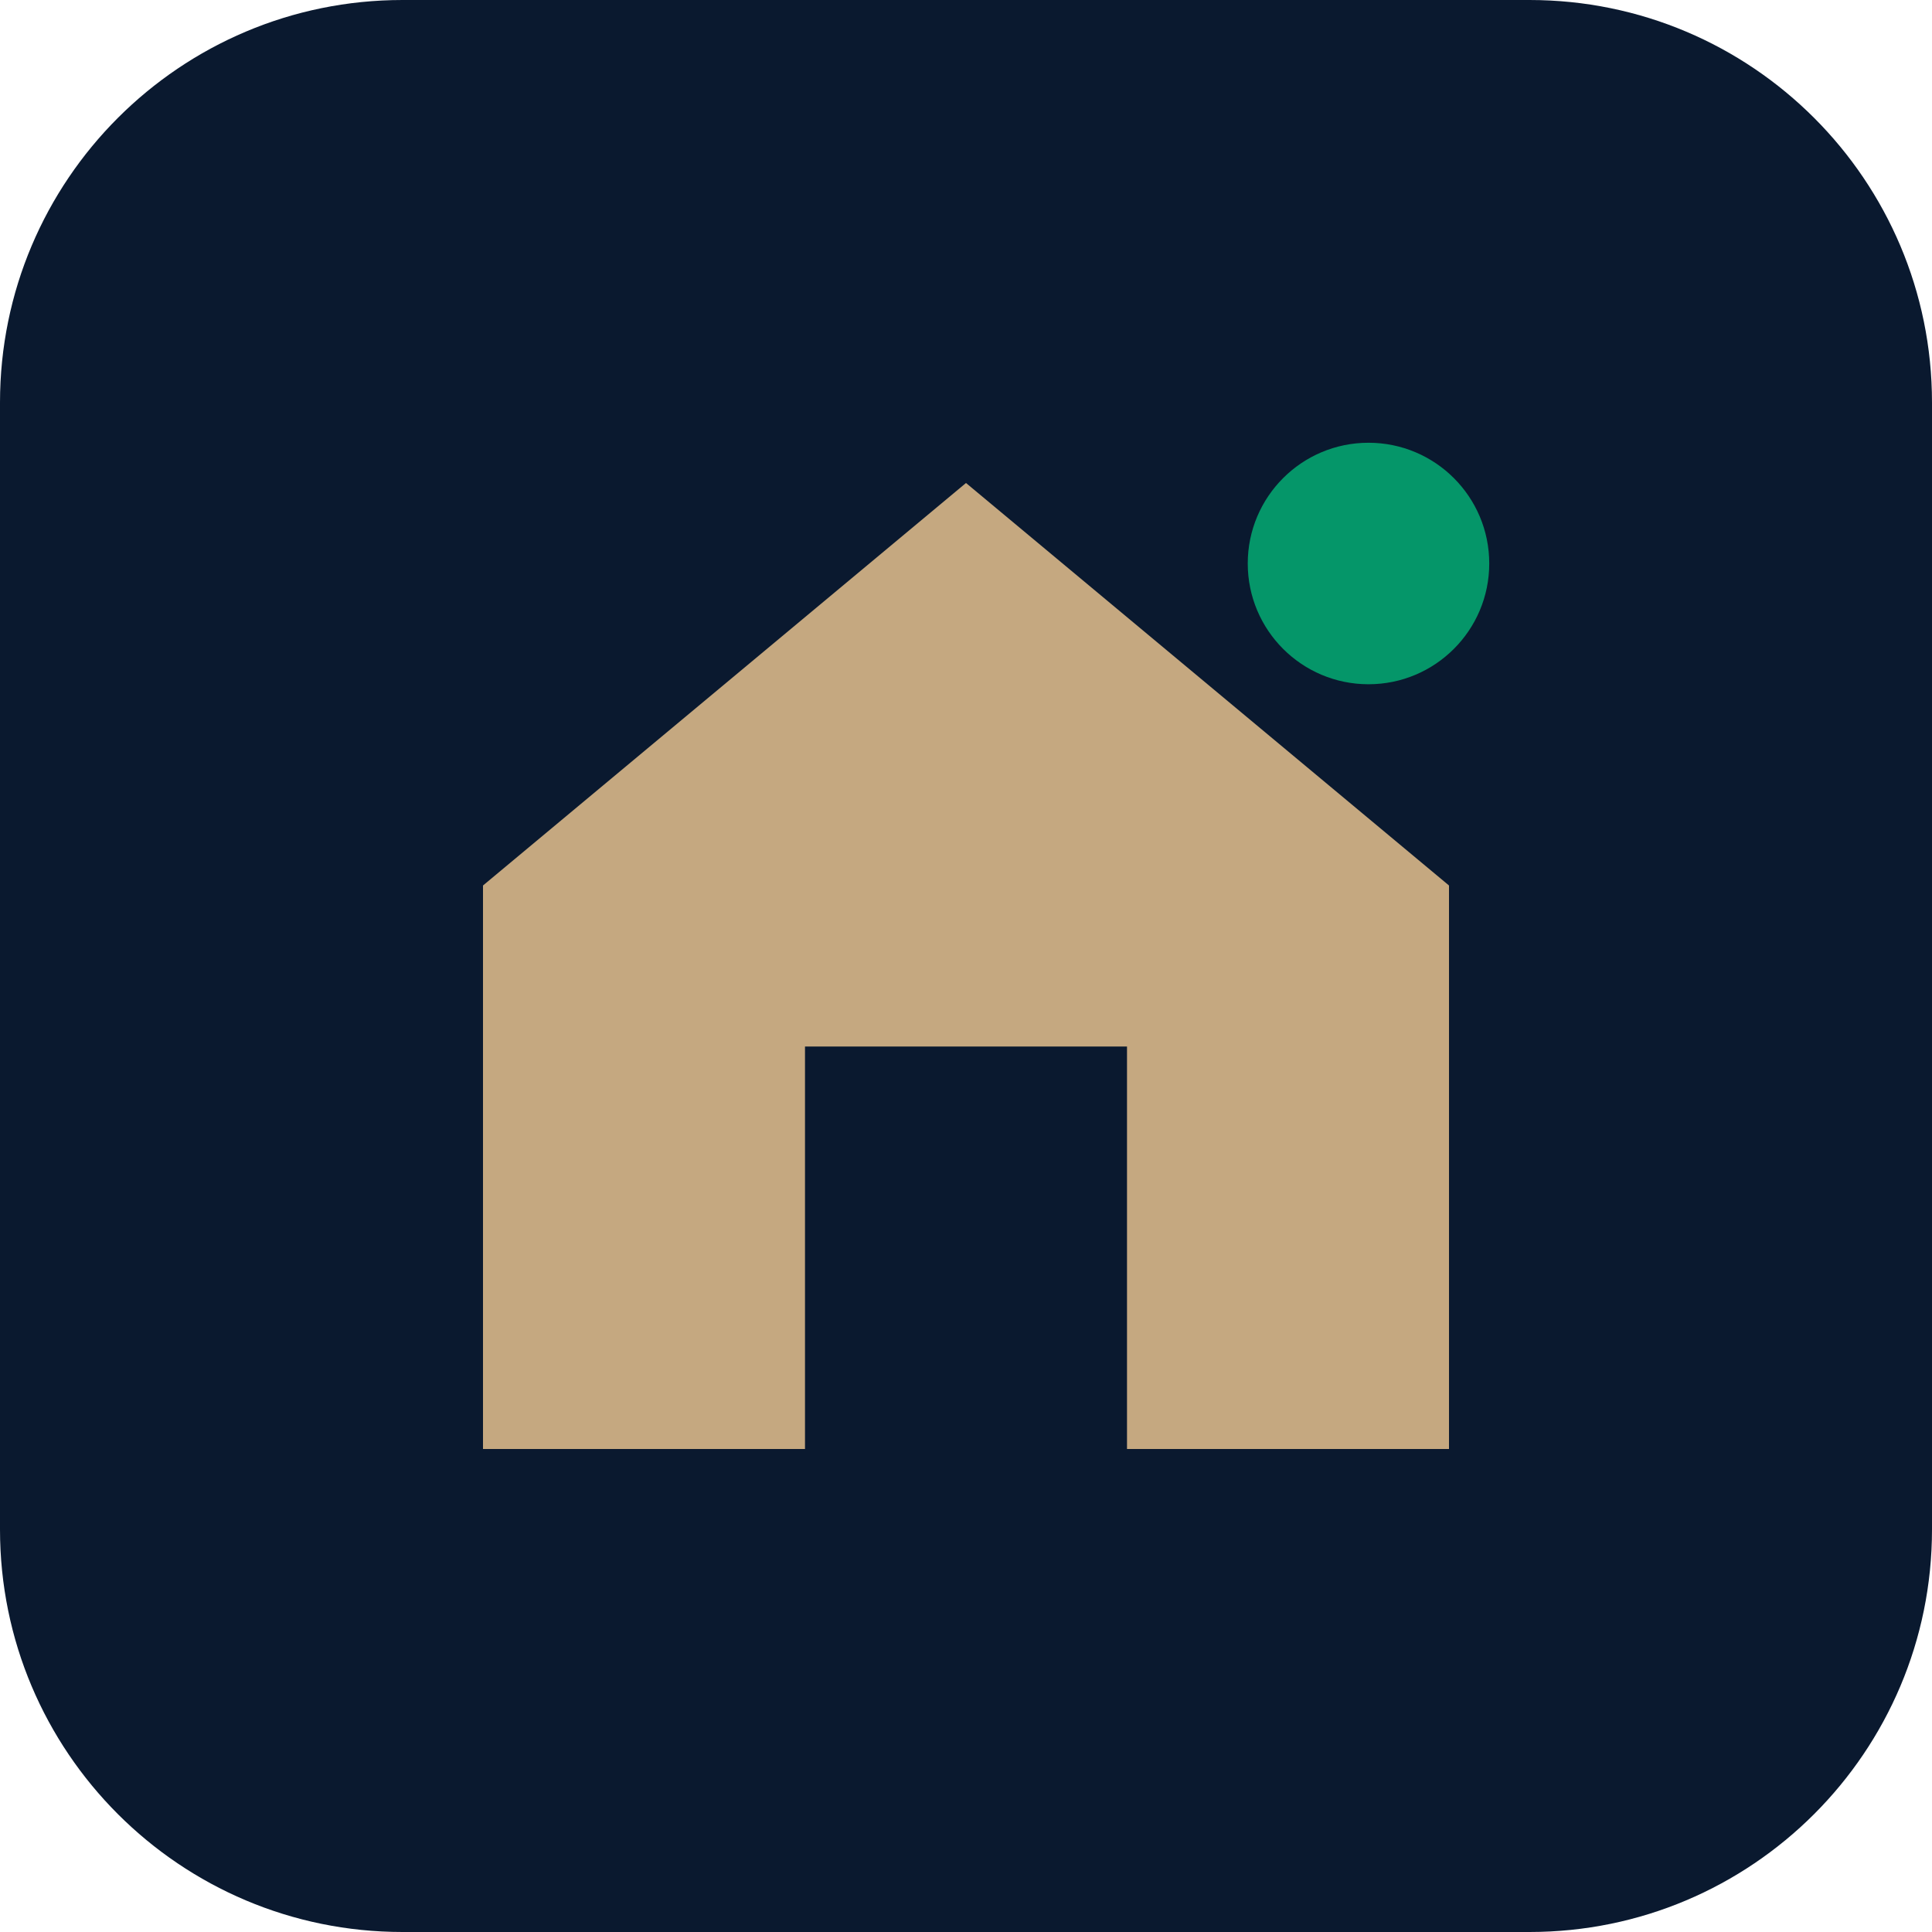
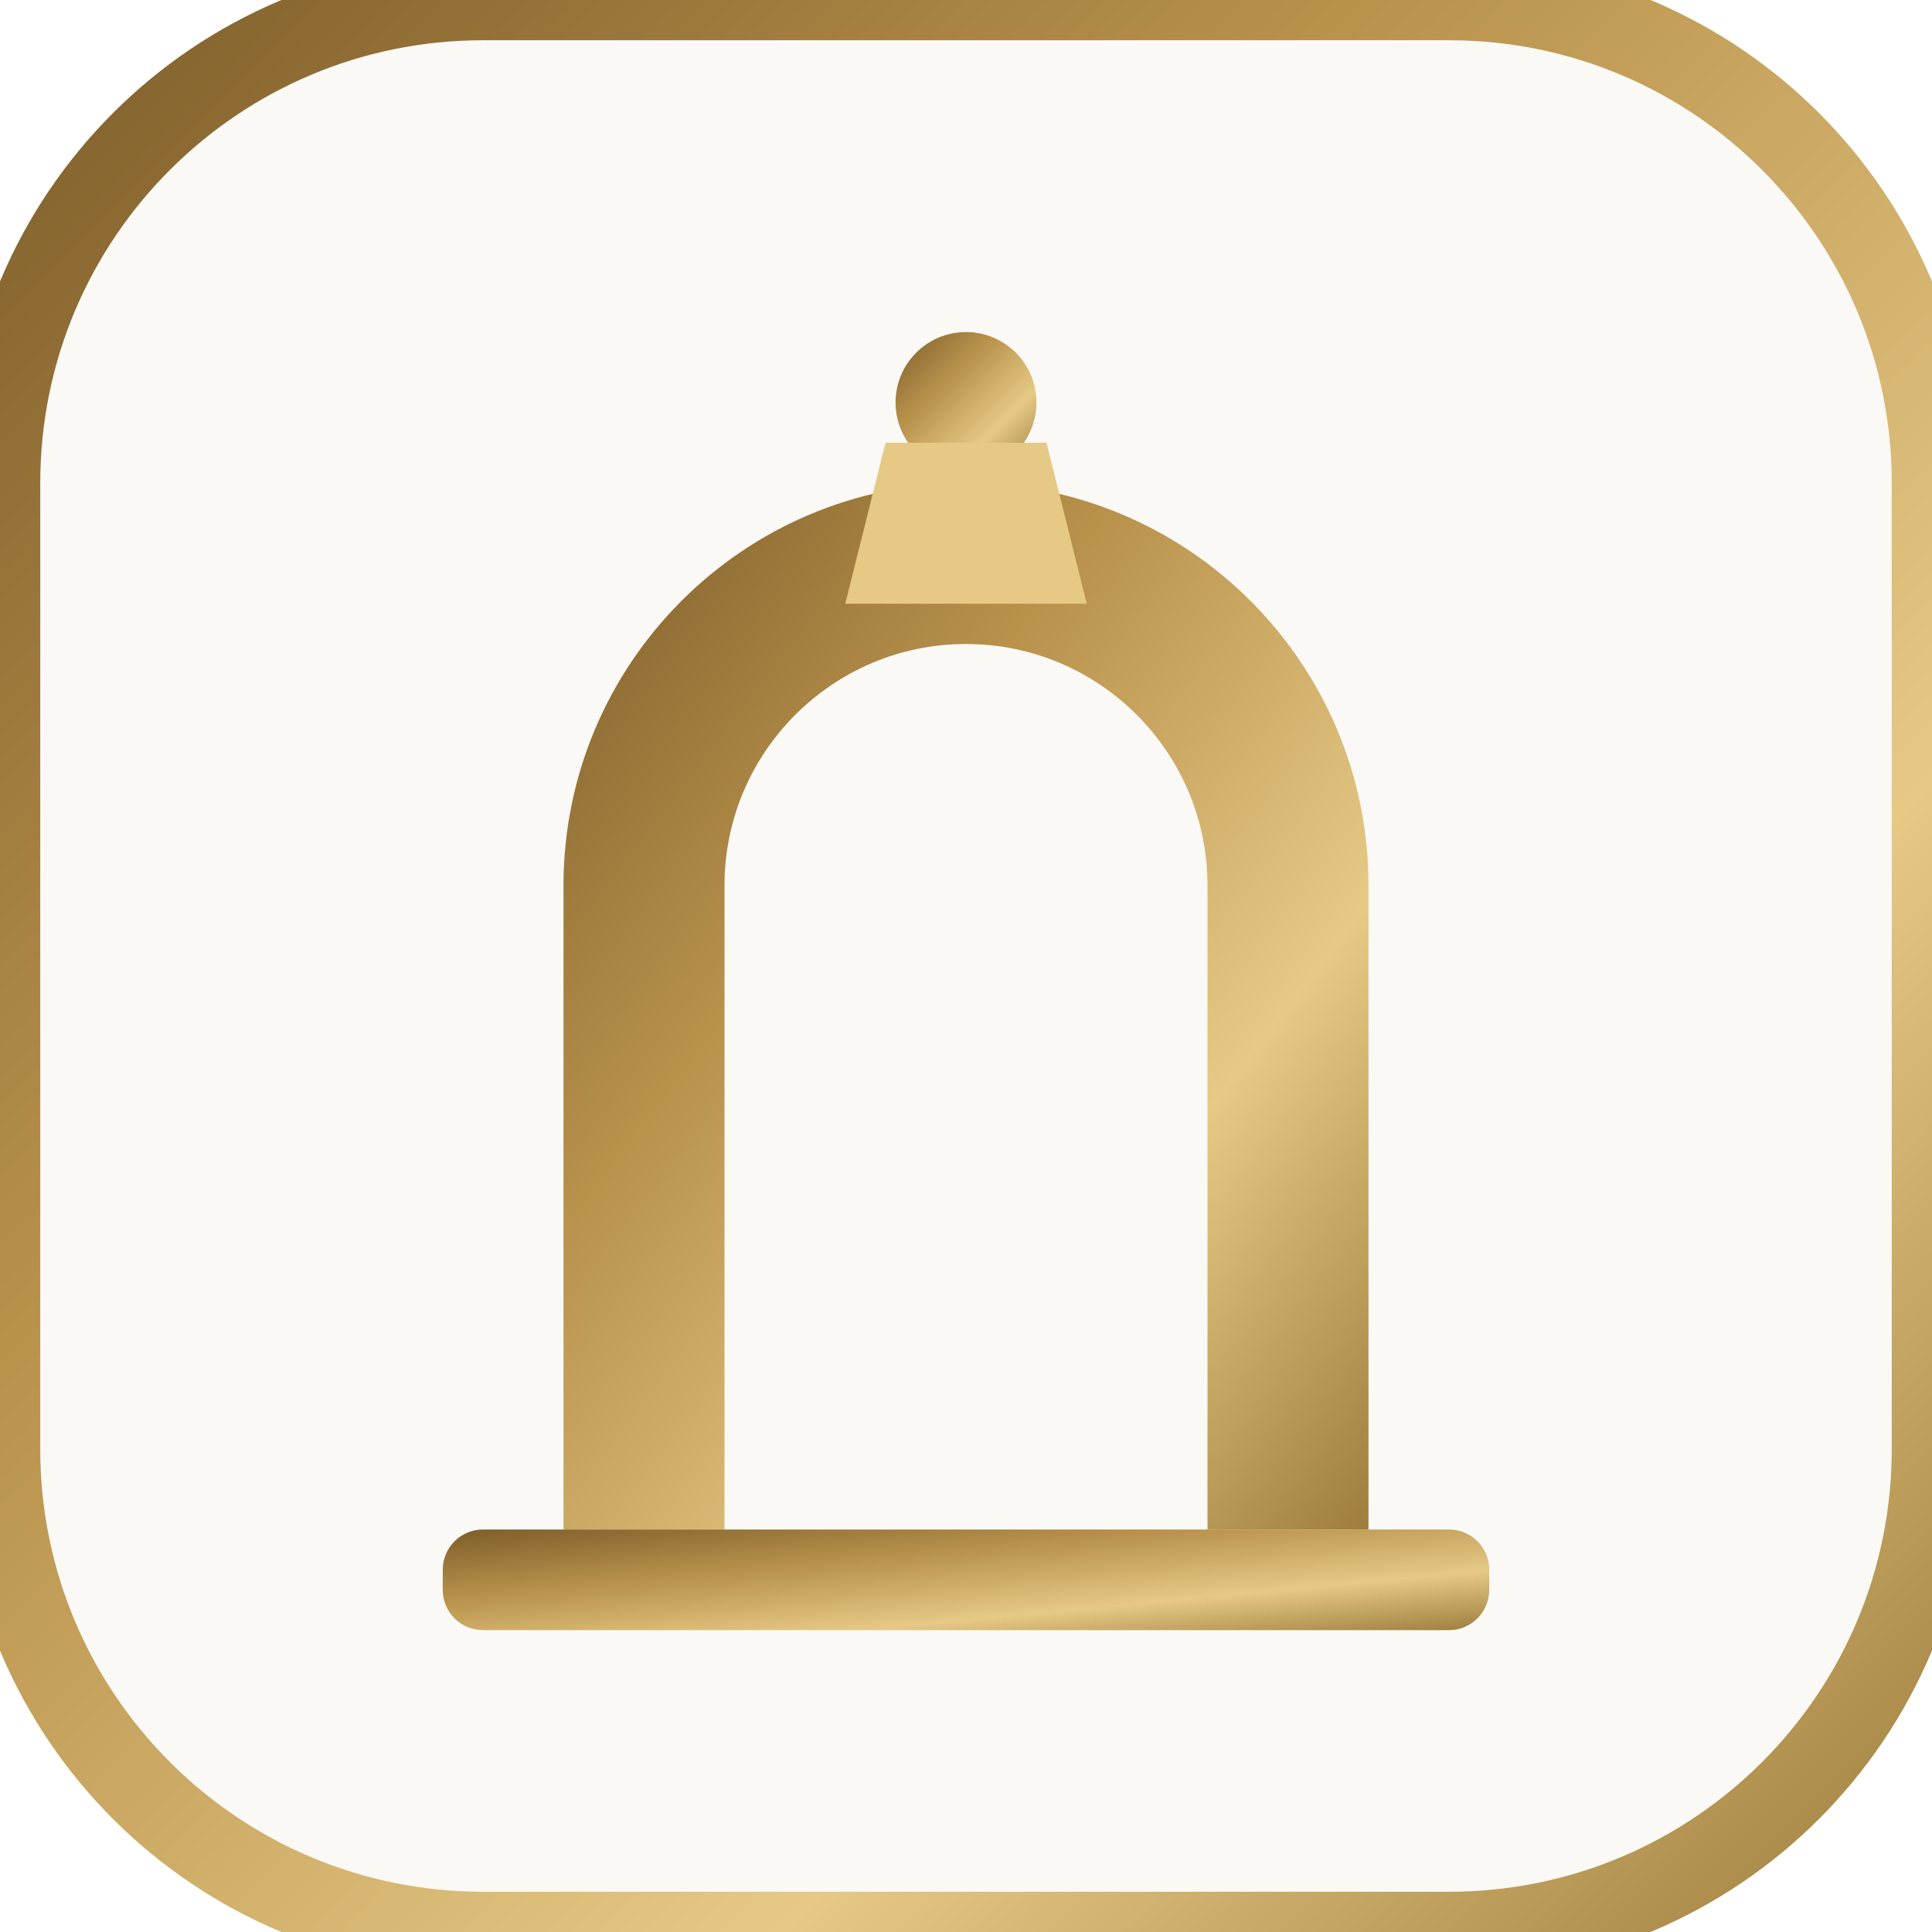
<svg xmlns="http://www.w3.org/2000/svg" viewBox="0 0 48 48" fill="none">
-   <rect width="48" height="48" rx="10" fill="#0A192F" />
-   <path d="M12 36V22L24 12L36 22V36H28V26H20V36H12Z" fill="#C5A880" />
-   <circle cx="34" cy="14" r="3" fill="#059669" />
+   <defs>
+     <linearGradient id="pgFavGold" x1="0%" y1="0%" x2="100%" y2="100%">
+       <stop offset="0%" stop-color="#7D5D2A" />
+       <stop offset="35%" stop-color="#B8914B" />
+       <stop offset="70%" stop-color="#E5C985" />
+       <stop offset="100%" stop-color="#9E7D3C" />
+     </linearGradient>
+   </defs>
+   <rect width="48" height="48" rx="12" fill="#FAF9F6" stroke="url(#pgFavGold)" stroke-width="2" />
+   <circle cx="24" cy="10" r="1.75" fill="url(#pgFavGold)" />
+   <path d="M14 38V22C14 16.48 18.48 12 24 12C29.52 12 34 16.48 34 22V38H30V22C30 18.69 27.31 16 24 16C20.69 16 18 18.69 18 22V38H14Z" fill="url(#pgFavGold)" />
+   <path d="M22 11H26L27 15H21L22 11Z" fill="#E5C985" />
+   <rect x="11" y="38" width="26" height="2.5" rx="1" fill="url(#pgFavGold)" />
</svg>
